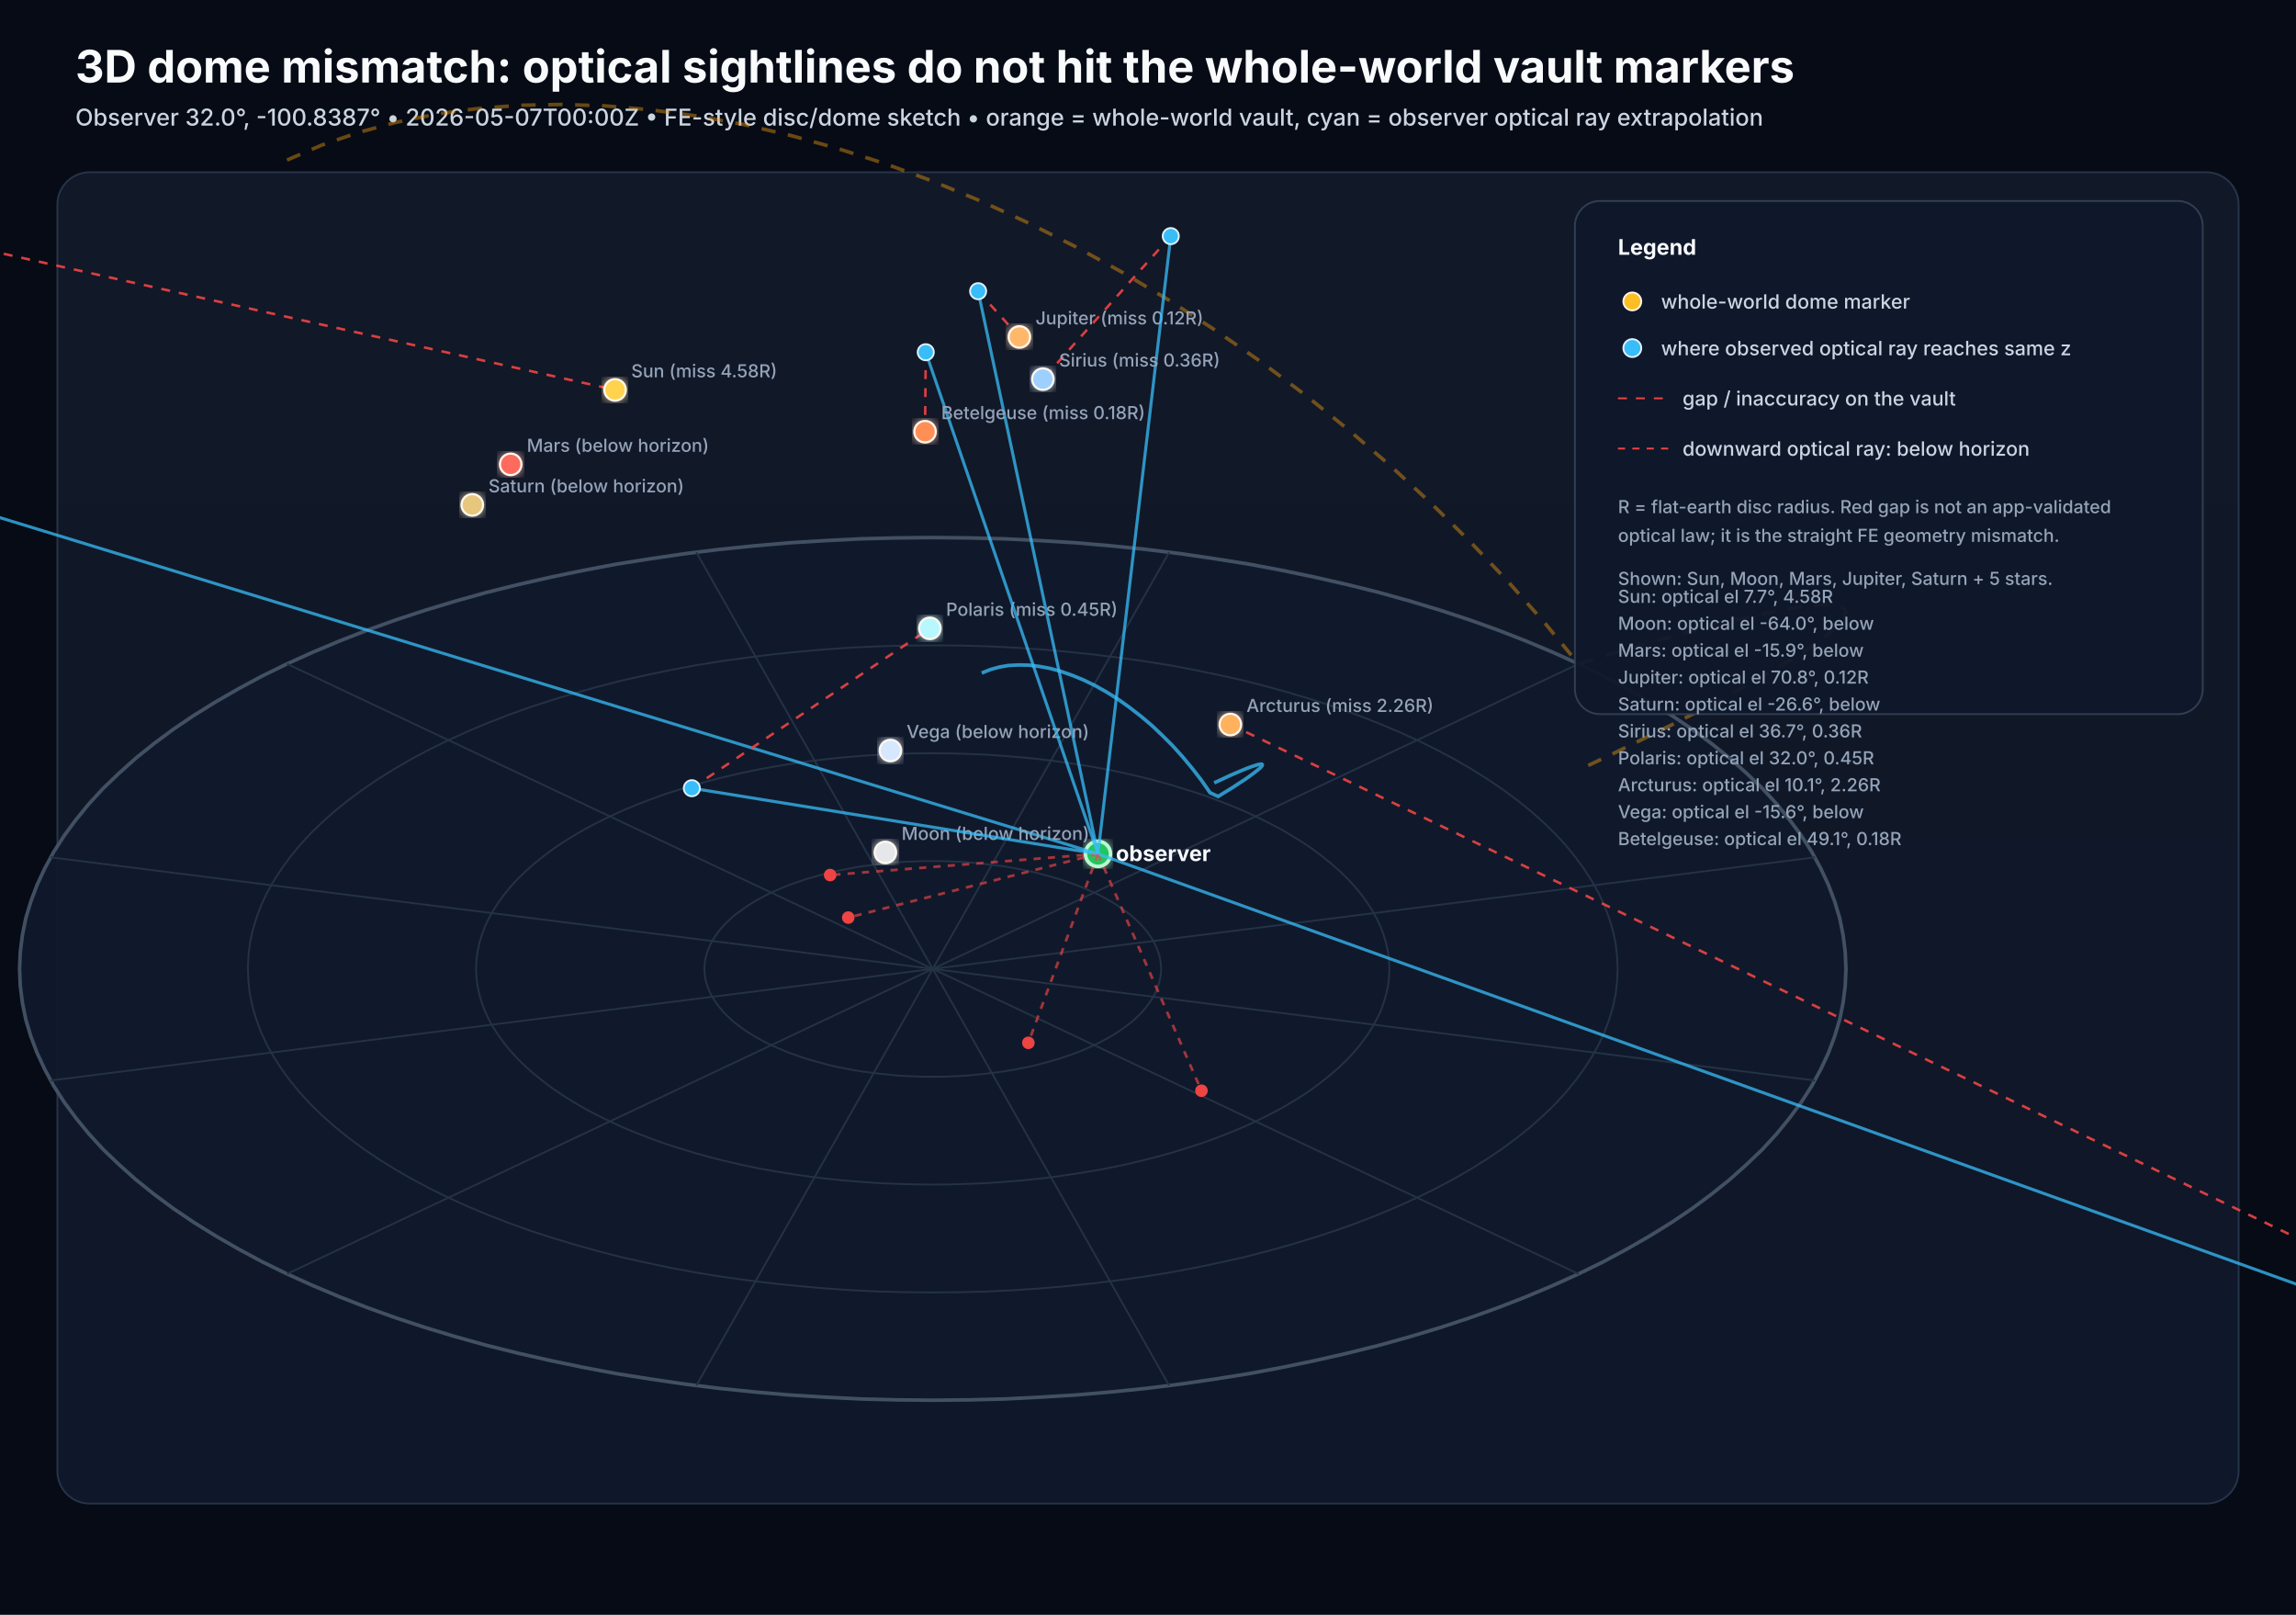
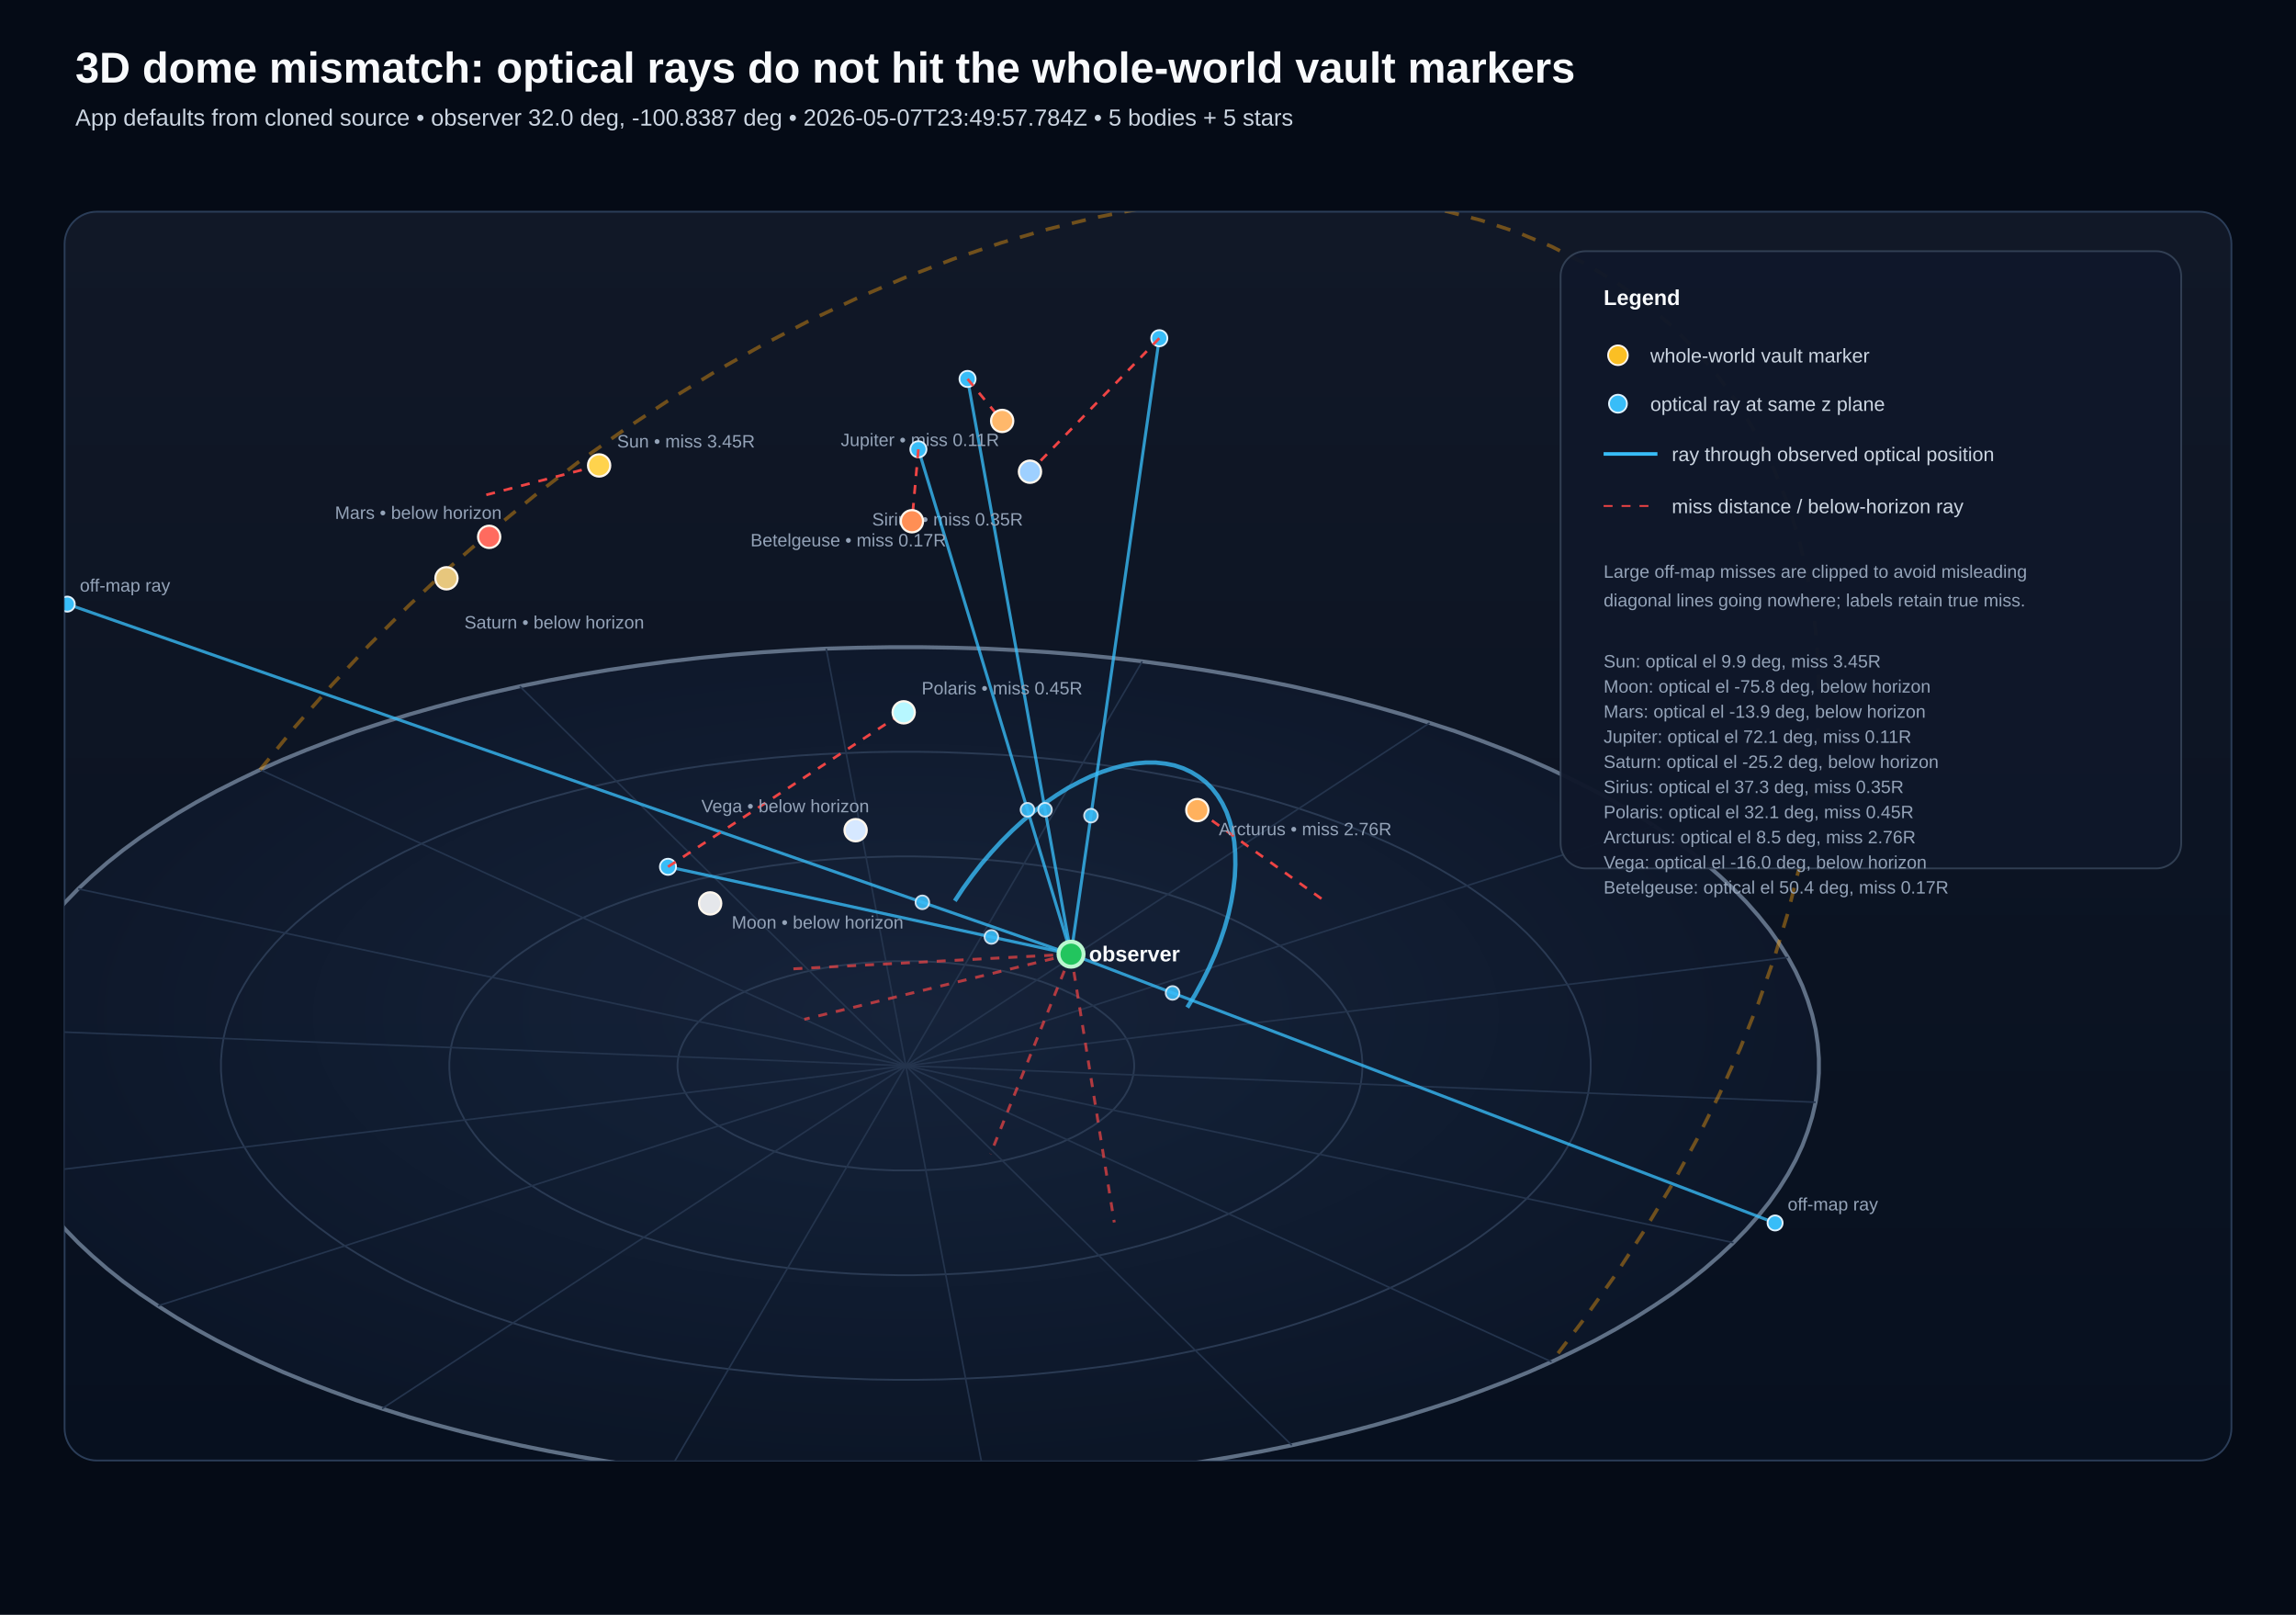
<svg xmlns="http://www.w3.org/2000/svg" width="1280" height="900" viewBox="0 0 1280 900" role="img">
-   <rect width="100%" height="100%" fill="#060b16" />
+   <rect width="100%" height="100%" fill="#050b16" />
  <style>
-   .title{font:700 25px system-ui,-apple-system,Segoe UI,sans-serif;fill:#f8fafc}
-   .subtitle{font:500 13px system-ui,-apple-system,Segoe UI,sans-serif;fill:#cbd5e1}
-   .label{font:650 12px system-ui,-apple-system,Segoe UI,sans-serif;fill:#f8fafc}
-   .small{font:500 11px system-ui,-apple-system,Segoe UI,sans-serif;fill:#cbd5e1}
-   .tiny{font:500 10px system-ui,-apple-system,Segoe UI,sans-serif;fill:#94a3b8}
+   text{font-family:Arial,Helvetica,sans-serif}
+   .title{font-size:24px;font-weight:700;fill:#f8fafc}
+   .subtitle{font-size:13px;font-weight:500;fill:#cbd5e1}
+   .label{font-size:12px;font-weight:700;fill:#f8fafc}
+   .small{font-size:11px;font-weight:500;fill:#cbd5e1}
+   .tiny{font-size:10px;font-weight:500;fill:#94a3b8}
</style>
  <defs>
-     <linearGradient id="panel" x1="0" y1="0" x2="0" y2="1">
+     <linearGradient id="sceneBg" x1="0" y1="0" x2="0" y2="1">
      <stop offset="0" stop-color="#111827" />
-       <stop offset="1" stop-color="#0f172a" />
+       <stop offset="1" stop-color="#07101f" />
    </linearGradient>
-     <filter id="glow">
-       <feGaussianBlur stdDeviation="2.6" result="blur" />
-       <feMerge>
-         <feMergeNode in="blur" />
-         <feMergeNode in="SourceGraphic" />
-       </feMerge>
-     </filter>
+     <radialGradient id="discFill" cx="50%" cy="44%" r="65%">
+       <stop offset="0" stop-color="#16243b" />
+       <stop offset="1" stop-color="#0b1324" />
+     </radialGradient>
+     <clipPath id="sceneClip">
+       <rect x="36" y="118" width="1208" height="696" rx="18" />
+     </clipPath>
  </defs>
-   <text class="title" x="42" y="46">3D dome mismatch: optical sightlines do not hit the whole-world vault markers</text>
-   <text class="subtitle" x="42" y="70">Observer 32.0°, -100.8387° • 2026-05-07T00:00Z • FE-style disc/dome sketch • orange = whole-world vault, cyan = observer optical ray extrapolation</text>
-   <rect x="32" y="96" width="1216" height="742" rx="18" fill="url(#panel)" stroke="#263449" />
-   <path d="M880.0 710.0L865.6 716.5L850.6 722.8L835.2 728.8L819.3 734.5L802.9 739.9L786.0 745.0L768.8 749.8L751.1 754.2L733.1 758.3L714.8 762.1L696.2 765.6L677.3 768.6L658.2 771.4L638.9 773.8L619.3 775.8L599.6 777.5L579.8 778.7L559.9 779.7L540.0 780.2L520.0 780.4L500.0 780.2L480.1 779.7L460.2 778.7L440.4 777.5L420.7 775.8L401.1 773.8L381.8 771.4L362.7 768.6L343.8 765.6L325.2 762.1L306.9 758.3L288.9 754.2L271.2 749.8L254.0 745.0L237.1 739.9L220.7 734.5L204.8 728.8L189.4 722.8L174.4 716.5L160.0 710.0L146.1 703.2L132.9 696.1L120.2 688.8L108.1 681.3L96.7 673.6L85.9 665.6L75.8 657.5L66.4 649.1L57.6 640.7L49.6 632.0L42.4 623.2L35.8 614.3L30.0 605.3L25.0 596.1L20.7 586.9L17.2 577.6L14.4 568.3L12.5 558.9L11.3 549.4L10.9 540.0L11.3 530.6L12.5 521.1L14.4 511.7L17.2 502.4L20.7 493.1L25.0 483.9L30.0 474.7L35.8 465.7L42.4 456.8L49.6 448.0L57.6 439.3L66.4 430.9L75.8 422.5L85.9 414.4L96.7 406.4L108.1 398.7L120.2 391.2L132.9 383.9L146.1 376.8L160.0 370.0L174.4 363.5L189.4 357.2L204.8 351.2L220.7 345.5L237.1 340.1L254.0 335.0L271.2 330.2L288.9 325.8L306.9 321.7L325.2 317.9L343.8 314.4L362.7 311.4L381.8 308.6L401.1 306.2L420.7 304.2L440.4 302.5L460.2 301.3L480.1 300.3L500.0 299.8L520.0 299.6L540.0 299.8L559.9 300.3L579.8 301.3L599.6 302.5L619.3 304.2L638.9 306.2L658.2 308.6L677.3 311.4L696.2 314.4L714.8 317.9L733.1 321.7L751.1 325.8L768.8 330.2L786.0 335.0L802.9 340.1L819.3 345.5L835.2 351.2L850.6 357.2L865.6 363.5L880.0 370.0L893.9 376.8L907.1 383.9L919.8 391.2L931.9 398.7L943.3 406.4L954.1 414.4L964.2 422.5L973.6 430.9L982.4 439.3L990.4 448.0L997.6 456.8L1004.2 465.7L1010.0 474.7L1015.0 483.9L1019.3 493.1L1022.8 502.4L1025.6 511.7L1027.5 521.1L1028.7 530.6L1029.1 540.0L1028.7 549.4L1027.5 558.9L1025.6 568.3L1022.8 577.6L1019.3 586.9L1015.0 596.1L1010.0 605.3L1004.2 614.3L997.6 623.2L990.4 632.0L982.4 640.7L973.6 649.1L964.2 657.5L954.1 665.6L943.3 673.6L931.9 681.3L919.8 688.8L907.1 696.1L893.9 703.2L880.0 710.0" fill="#10192b" stroke="#475569" stroke-width="2" opacity="0.92" />
-   <path d="M610.0 582.5L606.4 584.1L602.7 585.7L598.8 587.2L594.8 588.6L590.7 590.0L586.5 591.2L582.2 592.4L577.8 593.6L573.3 594.6L568.7 595.5L564.1 596.4L559.3 597.2L554.5 597.8L549.7 598.4L544.8 598.9L539.9 599.4L535.0 599.7L530.0 599.9L525.0 600.1L520.0 600.1L515.0 600.1L510.0 599.9L505.0 599.7L500.1 599.4L495.2 598.9L490.3 598.4L485.5 597.8L480.7 597.2L475.9 596.4L471.3 595.5L466.7 594.6L462.2 593.6L457.8 592.4L453.5 591.2L449.3 590.0L445.2 588.6L441.2 587.2L437.3 585.7L433.6 584.1L430.0 582.5L426.5 580.8L423.2 579.0L420.0 577.2L417.0 575.3L414.2 573.4L411.5 571.4L408.9 569.4L406.6 567.3L404.4 565.2L402.4 563.0L400.6 560.8L399.0 558.6L397.5 556.3L396.2 554.0L395.2 551.7L394.3 549.4L393.6 547.1L393.1 544.7L392.8 542.4L392.7 540.0L392.8 537.6L393.1 535.3L393.6 532.9L394.3 530.6L395.2 528.3L396.2 526.0L397.5 523.7L399.0 521.4L400.6 519.2L402.4 517.0L404.4 514.8L406.6 512.7L408.9 510.6L411.5 508.6L414.2 506.6L417.0 504.7L420.0 502.8L423.2 501.0L426.5 499.2L430.0 497.5L433.6 495.9L437.3 494.3L441.2 492.8L445.2 491.4L449.3 490.0L453.5 488.8L457.8 487.6L462.2 486.4L466.7 485.4L471.3 484.5L475.9 483.6L480.7 482.8L485.5 482.2L490.3 481.6L495.2 481.1L500.1 480.6L505.0 480.3L510.0 480.1L515.0 479.9L520.0 479.9L525.0 479.9L530.0 480.1L535.0 480.3L539.9 480.6L544.8 481.1L549.7 481.6L554.5 482.2L559.3 482.8L564.1 483.6L568.7 484.5L573.3 485.4L577.8 486.4L582.2 487.6L586.5 488.8L590.7 490.0L594.8 491.4L598.8 492.8L602.7 494.3L606.4 495.9L610.0 497.5L613.5 499.2L616.8 501.0L620.0 502.8L623.0 504.7L625.8 506.6L628.5 508.6L631.1 510.6L633.4 512.7L635.6 514.8L637.6 517.0L639.4 519.2L641.0 521.4L642.5 523.7L643.8 526.0L644.8 528.3L645.7 530.6L646.4 532.9L646.9 535.3L647.2 537.6L647.3 540.0L647.2 542.4L646.9 544.7L646.4 547.1L645.7 549.4L644.8 551.7L643.8 554.0L642.5 556.3L641.0 558.6L639.4 560.8L637.6 563.0L635.6 565.2L633.4 567.3L631.1 569.4L628.5 571.4L625.8 573.4L623.0 575.3L620.0 577.2L616.8 579.0L613.5 580.8L610.0 582.5" fill="none" stroke="#243246" stroke-width="1" />
-   <path d="M700.0 625.0L692.8 628.3L685.3 631.4L677.6 634.4L669.6 637.3L661.4 639.9L653.0 642.5L644.4 644.9L635.6 647.1L626.6 649.2L617.4 651.1L608.1 652.8L598.7 654.3L589.1 655.7L579.4 656.9L569.7 657.9L559.8 658.7L549.9 659.4L540.0 659.8L530.0 660.1L520.0 660.2L510.0 660.1L500.0 659.8L490.1 659.4L480.2 658.7L470.3 657.9L460.6 656.9L450.9 655.7L441.3 654.3L431.9 652.8L422.6 651.1L413.4 649.2L404.4 647.1L395.6 644.9L387.0 642.5L378.6 639.9L370.4 637.3L362.4 634.4L354.7 631.4L347.2 628.3L340.0 625.0L333.1 621.6L326.4 618.1L320.1 614.4L314.1 610.7L308.3 606.8L303.0 602.8L297.9 598.7L293.2 594.6L288.8 590.3L284.8 586.0L281.2 581.6L277.9 577.1L275.0 572.6L272.5 568.1L270.3 563.5L268.6 558.8L267.2 554.1L266.2 549.4L265.6 544.7L265.4 540.0L265.6 535.3L266.2 530.6L267.2 525.9L268.6 521.2L270.3 516.5L272.5 511.9L275.0 507.4L277.9 502.9L281.2 498.4L284.8 494.0L288.8 489.7L293.2 485.4L297.9 481.3L303.0 477.2L308.3 473.2L314.1 469.3L320.1 465.6L326.4 461.9L333.1 458.4L340.0 455.0L347.2 451.7L354.7 448.6L362.4 445.6L370.4 442.7L378.6 440.1L387.0 437.5L395.6 435.1L404.4 432.9L413.4 430.8L422.6 428.9L431.9 427.2L441.3 425.7L450.9 424.3L460.6 423.1L470.3 422.1L480.2 421.3L490.1 420.6L500.0 420.2L510.0 419.9L520.0 419.8L530.0 419.9L540.0 420.2L549.9 420.6L559.8 421.3L569.7 422.1L579.4 423.1L589.1 424.3L598.7 425.7L608.1 427.2L617.4 428.9L626.6 430.8L635.6 432.9L644.4 435.1L653.0 437.5L661.4 440.1L669.6 442.7L677.6 445.6L685.3 448.6L692.8 451.7L700.0 455.0L706.9 458.4L713.6 461.9L719.9 465.6L725.9 469.3L731.7 473.2L737.0 477.2L742.1 481.3L746.8 485.4L751.2 489.7L755.2 494.0L758.8 498.4L762.1 502.9L765.0 507.4L767.5 511.9L769.7 516.5L771.4 521.2L772.8 525.9L773.8 530.6L774.4 535.3L774.6 540.0L774.4 544.7L773.8 549.4L772.8 554.1L771.4 558.8L769.7 563.5L767.5 568.1L765.0 572.6L762.1 577.1L758.8 581.6L755.2 586.0L751.2 590.3L746.8 594.6L742.1 598.7L737.0 602.8L731.7 606.8L725.9 610.7L719.9 614.4L713.6 618.1L706.9 621.6L700.0 625.0" fill="none" stroke="#243246" stroke-width="1" />
-   <path d="M790.0 667.5L779.2 672.4L768.0 677.1L756.4 681.6L744.4 685.9L732.1 689.9L719.5 693.7L706.6 697.3L693.4 700.7L679.9 703.7L666.1 706.6L652.2 709.2L638.0 711.5L623.6 713.5L609.1 715.3L594.5 716.8L579.7 718.1L564.9 719.1L550.0 719.8L535.0 720.2L520.0 720.3L505.0 720.2L490.0 719.8L475.1 719.1L460.3 718.1L445.5 716.8L430.9 715.3L416.4 713.5L402.0 711.5L387.8 709.2L373.9 706.6L360.1 703.7L346.6 700.7L333.4 697.3L320.5 693.7L307.9 689.9L295.6 685.9L283.6 681.6L272.0 677.1L260.8 672.4L250.0 667.5L239.6 662.4L229.6 657.1L220.1 651.6L211.1 646.0L202.5 640.2L194.4 634.2L186.8 628.1L179.8 621.9L173.2 615.5L167.2 609.0L161.8 602.4L156.9 595.7L152.5 588.9L148.7 582.1L145.5 575.2L142.9 568.2L140.8 561.2L139.3 554.1L138.5 547.1L138.2 540.0L138.5 532.9L139.3 525.9L140.8 518.8L142.9 511.8L145.5 504.8L148.7 497.9L152.5 491.1L156.9 484.3L161.8 477.6L167.2 471.0L173.2 464.5L179.8 458.1L186.8 451.9L194.4 445.8L202.5 439.8L211.1 434.0L220.1 428.4L229.6 422.9L239.6 417.6L250.0 412.5L260.8 407.6L272.0 402.9L283.6 398.4L295.6 394.1L307.9 390.1L320.5 386.3L333.4 382.7L346.6 379.3L360.1 376.3L373.9 373.4L387.8 370.8L402.0 368.5L416.4 366.5L430.9 364.7L445.5 363.2L460.3 361.9L475.1 360.9L490.0 360.2L505.0 359.8L520.0 359.7L535.0 359.8L550.0 360.2L564.9 360.9L579.7 361.9L594.5 363.2L609.1 364.7L623.6 366.5L638.0 368.5L652.2 370.8L666.1 373.4L679.9 376.3L693.4 379.3L706.6 382.7L719.5 386.3L732.1 390.1L744.4 394.1L756.4 398.4L768.0 402.9L779.2 407.6L790.0 412.5L800.4 417.6L810.4 422.9L819.9 428.4L828.9 434.0L837.5 439.8L845.6 445.8L853.2 451.9L860.2 458.1L866.8 464.5L872.8 471.0L878.2 477.6L883.1 484.3L887.5 491.1L891.3 497.9L894.5 504.8L897.1 511.8L899.2 518.8L900.7 525.9L901.5 532.9L901.8 540.0L901.5 547.1L900.7 554.1L899.2 561.2L897.1 568.2L894.5 575.2L891.3 582.1L887.5 588.9L883.1 595.7L878.2 602.4L872.8 609.0L866.8 615.5L860.2 621.9L853.2 628.1L845.6 634.2L837.5 640.2L828.9 646.0L819.9 651.6L810.4 657.1L800.4 662.4L790.0 667.5" fill="none" stroke="#243246" stroke-width="1" />
-   <path d="M520.0 540.0L880.0 710.0" stroke="#243246" stroke-width="1" />
-   <path d="M520.0 540.0L651.8 772.2" stroke="#243246" stroke-width="1" />
-   <path d="M520.0 540.0L388.2 772.2" stroke="#243246" stroke-width="1" />
-   <path d="M520.0 540.0L160.0 710.0" stroke="#243246" stroke-width="1" />
-   <path d="M520.0 540.0L28.2 602.2" stroke="#243246" stroke-width="1" />
-   <path d="M520.0 540.0L28.2 477.8" stroke="#243246" stroke-width="1" />
-   <path d="M520.0 540.0L160.0 370.0" stroke="#243246" stroke-width="1" />
-   <path d="M520.0 540.0L388.2 307.8" stroke="#243246" stroke-width="1" />
-   <path d="M520.0 540.0L651.8 307.8" stroke="#243246" stroke-width="1" />
-   <path d="M520.0 540.0L880.0 370.0" stroke="#243246" stroke-width="1" />
-   <path d="M520.0 540.0L1011.8 477.8" stroke="#243246" stroke-width="1" />
-   <path d="M520.0 540.0L1011.8 602.2" stroke="#243246" stroke-width="1" />
-   <path d="M160.0 89.2L179.3 80.9L199.6 73.9L220.7 68.2L242.7 63.7L265.4 60.6L288.9 58.7L312.9 58.2L337.5 59.0L362.7 61.2L388.2 64.6L414.1 69.3L440.4 75.4L466.8 82.7L493.4 91.2L520.0 101.0L546.6 112.0L573.2 124.2L599.6 137.5L625.9 151.9L651.8 167.4L677.3 183.9L702.5 201.3L727.1 219.7L751.1 239.0L774.6 259.1L797.3 280.0L819.3 301.6L840.4 323.8L860.7 346.6L880.0 370.0L898.3 364.4L915.7 359.3L931.9 354.8L947.0 350.7L960.9 347.1L973.6 344.1L985.1 341.6L995.3 339.6L1004.2 338.2L1011.8 337.4L1018.0 337.1L1022.8 337.3L1026.3 338.2L1028.4 339.5L1029.1 341.4L1028.4 343.9L1026.3 346.9L1022.8 350.4L1018.0 354.5L1011.8 359.0L1004.2 364.1L995.3 369.6L985.1 375.6L973.6 382.1L960.9 389.0L947.0 396.3L931.9 404.0L915.7 412.0L898.3 420.5L880.0 429.2" fill="none" stroke="#f59e0b" stroke-width="2" opacity="0.42" stroke-dasharray="8 7" />
-   <path d="M547.3 375.1L552.0 373.2L557.0 371.8L562.2 370.9L567.7 370.6L573.4 370.7L579.3 371.4L585.3 372.5L591.5 374.2L597.8 376.4L604.1 379.0L610.5 382.1L616.9 385.7L623.3 389.7L629.6 394.2L635.8 399.0L642.0 404.2L647.9 409.8L653.7 415.6L659.3 421.8L664.7 428.3L669.8 434.9L674.6 441.8L679.1 443.9L683.3 441.3L687.2 438.9L690.7 436.6L693.8 434.6L696.5 432.7L698.8 431.0L700.6 429.6L702.1 428.4L703.1 427.4L703.6 426.7L703.7 426.2L703.4 425.9L702.6 425.9L701.4 426.1L699.8 426.6L697.7 427.3L695.2 428.2L692.3 429.4L689.0 430.8L685.3 432.4L681.3 434.3L676.9 436.3" fill="none" stroke="#38bdf8" stroke-width="2" opacity="0.75" />
-   <circle cx="612.1" cy="475.9" r="7" fill="#22c55e" stroke="#bbf7d0" stroke-width="2" filter="url(#glow)" />
-   <text class="label" x="622.1" y="479.9">observer</text>
-   <path d="M612.1 475.9L-1764.7 -251.7" stroke="#38bdf8" stroke-width="1.7" opacity="0.75" />
-   <line x1="-1764.7" y1="-251.7" x2="342.9" y2="217.3" stroke="#ef4444" stroke-width="1.4" stroke-dasharray="5 5" opacity="0.9" />
-   <circle cx="-1764.7" cy="-251.7" r="4.5" fill="#38bdf8" stroke="#e0f2fe" />
-   <circle cx="342.9" cy="217.3" r="6" fill="#ffd34d" stroke="#fff7ed" stroke-width="1.2" filter="url(#glow)" />
-   <text class="tiny" x="351.9" y="210.3">Sun (miss 4.58R)</text>
-   <path d="M612.1 475.9L669.8 607.9" stroke="#ef4444" stroke-width="1.5" opacity="0.65" stroke-dasharray="4 4" />
-   <circle cx="669.8" cy="607.9" r="3.5" fill="#ef4444" />
-   <circle cx="493.6" cy="475.1" r="6" fill="#e5e7eb" stroke="#fff7ed" stroke-width="1.2" filter="url(#glow)" />
-   <text class="tiny" x="502.6" y="468.1">Moon (below horizon)</text>
-   <path d="M612.1 475.9L462.8 487.7" stroke="#ef4444" stroke-width="1.5" opacity="0.65" stroke-dasharray="4 4" />
-   <circle cx="462.8" cy="487.7" r="3.5" fill="#ef4444" />
-   <circle cx="284.7" cy="258.8" r="6" fill="#ff6b5f" stroke="#fff7ed" stroke-width="1.2" filter="url(#glow)" />
-   <text class="tiny" x="293.7" y="251.8">Mars (below horizon)</text>
-   <path d="M612.1 475.9L545.3 162.3" stroke="#38bdf8" stroke-width="1.7" opacity="0.75" />
-   <line x1="545.3" y1="162.3" x2="568.3" y2="187.8" stroke="#ef4444" stroke-width="1.4" stroke-dasharray="5 5" opacity="0.9" />
-   <circle cx="545.3" cy="162.3" r="4.5" fill="#38bdf8" stroke="#e0f2fe" />
-   <circle cx="568.3" cy="187.8" r="6" fill="#ffb86b" stroke="#fff7ed" stroke-width="1.2" filter="url(#glow)" />
-   <text class="tiny" x="577.3" y="180.8">Jupiter (miss 0.12R)</text>
-   <path d="M612.1 475.9L472.9 511.4" stroke="#ef4444" stroke-width="1.5" opacity="0.65" stroke-dasharray="4 4" />
-   <circle cx="472.9" cy="511.4" r="3.5" fill="#ef4444" />
-   <circle cx="263.3" cy="281.4" r="6" fill="#e7c77d" stroke="#fff7ed" stroke-width="1.2" filter="url(#glow)" />
-   <text class="tiny" x="272.3" y="274.4">Saturn (below horizon)</text>
-   <path d="M612.1 475.9L652.7 131.6" stroke="#38bdf8" stroke-width="1.7" opacity="0.75" />
-   <line x1="652.7" y1="131.6" x2="581.4" y2="211.3" stroke="#ef4444" stroke-width="1.4" stroke-dasharray="5 5" opacity="0.9" />
-   <circle cx="652.7" cy="131.6" r="4.5" fill="#38bdf8" stroke="#e0f2fe" />
-   <circle cx="581.4" cy="211.3" r="6" fill="#9ed0ff" stroke="#fff7ed" stroke-width="1.2" filter="url(#glow)" />
-   <text class="tiny" x="590.4" y="204.3">Sirius (miss 0.36R)</text>
-   <path d="M612.1 475.9L385.7 439.3" stroke="#38bdf8" stroke-width="1.7" opacity="0.75" />
-   <line x1="385.7" y1="439.3" x2="518.4" y2="350.2" stroke="#ef4444" stroke-width="1.4" stroke-dasharray="5 5" opacity="0.9" />
-   <circle cx="385.7" cy="439.3" r="4.5" fill="#38bdf8" stroke="#e0f2fe" />
-   <circle cx="518.4" cy="350.2" r="6" fill="#b7f7ff" stroke="#fff7ed" stroke-width="1.2" filter="url(#glow)" />
-   <text class="tiny" x="527.4" y="343.2">Polaris (miss 0.45R)</text>
-   <path d="M612.1 475.9L1492.2 791.8" stroke="#38bdf8" stroke-width="1.7" opacity="0.75" />
-   <line x1="1492.2" y1="791.8" x2="685.9" y2="403.8" stroke="#ef4444" stroke-width="1.4" stroke-dasharray="5 5" opacity="0.9" />
-   <circle cx="1492.2" cy="791.8" r="4.5" fill="#38bdf8" stroke="#e0f2fe" />
-   <circle cx="685.9" cy="403.8" r="6" fill="#ffb15d" stroke="#fff7ed" stroke-width="1.2" filter="url(#glow)" />
-   <text class="tiny" x="694.9" y="396.8">Arcturus (miss 2.26R)</text>
-   <path d="M612.1 475.9L573.3 581.2" stroke="#ef4444" stroke-width="1.5" opacity="0.65" stroke-dasharray="4 4" />
-   <circle cx="573.3" cy="581.2" r="3.5" fill="#ef4444" />
-   <circle cx="496.4" cy="418.3" r="6" fill="#d6e8ff" stroke="#fff7ed" stroke-width="1.2" filter="url(#glow)" />
-   <text class="tiny" x="505.4" y="411.3">Vega (below horizon)</text>
-   <path d="M612.1 475.9L516.1 196.3" stroke="#38bdf8" stroke-width="1.7" opacity="0.75" />
-   <line x1="516.1" y1="196.3" x2="515.7" y2="240.6" stroke="#ef4444" stroke-width="1.4" stroke-dasharray="5 5" opacity="0.9" />
-   <circle cx="516.1" cy="196.3" r="4.5" fill="#38bdf8" stroke="#e0f2fe" />
-   <circle cx="515.7" cy="240.6" r="6" fill="#ff8f55" stroke="#fff7ed" stroke-width="1.2" filter="url(#glow)" />
-   <text class="tiny" x="524.7" y="233.6">Betelgeuse (miss 0.18R)</text>
-   <rect x="878" y="112" width="350" height="286" rx="14" fill="#0f172a" stroke="#334155" opacity="0.94" />
-   <text class="label" x="902" y="142">Legend</text>
-   <circle cx="910" cy="168" r="5" fill="#fbbf24" stroke="#fff7ed" />
-   <text class="small" x="926" y="172">whole-world dome marker</text>
-   <circle cx="910" cy="194" r="5" fill="#38bdf8" stroke="#e0f2fe" />
-   <text class="small" x="926" y="198">where observed optical ray reaches same z</text>
-   <line x1="902" y1="222" x2="930" y2="222" stroke="#ef4444" stroke-dasharray="5 5" />
-   <text class="small" x="938" y="226">gap / inaccuracy on the vault</text>
-   <line x1="902" y1="250" x2="930" y2="250" stroke="#ef4444" stroke-dasharray="4 4" />
-   <text class="small" x="938" y="254">downward optical ray: below horizon</text>
-   <text class="tiny" x="902" y="286">R = flat-earth disc radius. Red gap is not an app-validated</text>
-   <text class="tiny" x="902" y="302">optical law; it is the straight FE geometry mismatch.</text>
-   <text class="tiny" x="902" y="326">Shown: Sun, Moon, Mars, Jupiter, Saturn + 5 stars.</text>
-   <text class="tiny" x="902" y="336">Sun: optical el 7.7°, 4.58R</text>
-   <text class="tiny" x="902" y="351">Moon: optical el -64.0°, below</text>
-   <text class="tiny" x="902" y="366">Mars: optical el -15.9°, below</text>
-   <text class="tiny" x="902" y="381">Jupiter: optical el 70.8°, 0.12R</text>
-   <text class="tiny" x="902" y="396">Saturn: optical el -26.6°, below</text>
-   <text class="tiny" x="902" y="411">Sirius: optical el 36.7°, 0.36R</text>
-   <text class="tiny" x="902" y="426">Polaris: optical el 32.0°, 0.45R</text>
-   <text class="tiny" x="902" y="441">Arcturus: optical el 10.1°, 2.26R</text>
-   <text class="tiny" x="902" y="456">Vega: optical el -15.6°, below</text>
-   <text class="tiny" x="902" y="471">Betelgeuse: optical el 49.1°, 0.18R</text>
+   <text class="title" x="42" y="46">3D dome mismatch: optical rays do not hit the whole-world vault markers</text>
+   <text class="subtitle" x="42" y="70">App defaults from cloned source • observer 32.0 deg, -100.8387 deg • 2026-05-07T23:49:57.784Z • 5 bodies + 5 stars</text>
+   <rect x="36" y="118" width="1208" height="696" rx="18" fill="url(#sceneBg)" stroke="#2b3d58" />
+   <g clip-path="url(#sceneClip)">
+     <path d="M865.0 759.0L852.2 764.7L839.0 770.1L825.4 775.3L811.4 780.4L797.0 785.1L782.3 789.7L767.2 794.0L751.8 798.1L736.1 801.9L720.2 805.5L703.9 808.8L687.5 811.8L670.8 814.6L653.9 817.1L636.8 819.4L619.5 821.4L602.1 823.1L584.6 824.5L567.0 825.6L549.4 826.5L531.6 827.0L513.9 827.3L496.1 827.3L478.4 827.0L460.6 826.5L443.0 825.6L425.4 824.5L407.9 823.1L390.5 821.4L373.2 819.4L356.1 817.1L339.2 814.6L322.5 811.8L306.1 808.8L289.8 805.5L273.9 801.9L258.2 798.1L242.8 794.0L227.7 789.7L213.0 785.1L198.6 780.4L184.6 775.3L171.0 770.1L157.8 764.7L145.0 759.0L132.7 753.1L120.8 747.1L109.3 740.8L98.4 734.4L88.0 727.8L78.0 721.1L68.6 714.2L59.7 707.1L51.4 699.9L43.6 692.6L36.4 685.2L29.7 677.6L23.6 670.0L18.1 662.2L13.2 654.4L8.9 646.5L5.2 638.5L2.2 630.5L-0.3 622.4L-2.2 614.3L-3.4 606.2L-4.0 598.1L-4.0 589.9L-3.4 581.8L-2.2 573.7L-0.3 565.6L2.2 557.5L5.2 549.5L8.9 541.5L13.2 533.6L18.1 525.8L23.6 518.0L29.7 510.4L36.4 502.8L43.6 495.4L51.4 488.1L59.7 480.9L68.6 473.8L78.0 466.9L88.0 460.2L98.4 453.6L109.3 447.2L120.8 440.9L132.7 434.9L145.0 429.0L157.8 423.3L171.0 417.9L184.6 412.7L198.6 407.6L213.0 402.9L227.7 398.3L242.8 394.0L258.2 389.9L273.9 386.1L289.8 382.5L306.1 379.2L322.5 376.2L339.2 373.4L356.1 370.9L373.2 368.6L390.5 366.6L407.9 364.9L425.4 363.5L443.0 362.4L460.6 361.5L478.4 361.0L496.1 360.7L513.9 360.7L531.6 361.0L549.4 361.5L567.0 362.4L584.6 363.5L602.1 364.9L619.5 366.6L636.8 368.6L653.9 370.9L670.8 373.4L687.5 376.2L703.9 379.2L720.2 382.5L736.1 386.1L751.8 389.9L767.2 394.0L782.3 398.3L797.0 402.9L811.4 407.6L825.4 412.7L839.0 417.9L852.2 423.3L865.0 429.0L877.3 434.9L889.2 440.9L900.7 447.2L911.6 453.6L922.0 460.2L932.0 466.9L941.4 473.8L950.3 480.9L958.6 488.1L966.4 495.4L973.6 502.8L980.3 510.4L986.4 518.0L991.9 525.8L996.8 533.6L1001.1 541.5L1004.8 549.5L1007.8 557.5L1010.3 565.6L1012.2 573.7L1013.4 581.8L1014.0 589.9L1014.0 598.1L1013.4 606.2L1012.2 614.3L1010.3 622.4L1007.8 630.5L1004.8 638.5L1001.1 646.5L996.8 654.4L991.9 662.2L986.4 670.0L980.3 677.6L973.6 685.2L966.4 692.6L958.6 699.9L950.3 707.1L941.4 714.2L932.0 721.1L922.0 727.8L911.6 734.4L900.7 740.8L889.2 747.1L877.3 753.1L865.0 759.0" fill="url(#discFill)" stroke="#64748b" stroke-width="2.2" opacity="0.95" />
+     <path d="M595.0 635.2L591.8 636.7L588.5 638.0L585.1 639.3L581.6 640.6L578.0 641.8L574.3 642.9L570.6 644.0L566.7 645.0L562.8 646.0L558.8 646.9L554.7 647.7L550.6 648.5L546.4 649.2L542.2 649.8L537.9 650.3L533.6 650.8L529.3 651.3L524.9 651.6L520.5 651.9L516.1 652.1L511.7 652.3L507.2 652.3L502.8 652.3L498.3 652.3L493.9 652.1L489.5 651.9L485.1 651.6L480.7 651.3L476.4 650.8L472.1 650.3L467.8 649.8L463.6 649.2L459.4 648.5L455.3 647.7L451.2 646.9L447.2 646.0L443.3 645.0L439.4 644.0L435.7 642.9L432.0 641.8L428.4 640.6L424.9 639.3L421.5 638.0L418.2 636.7L415.0 635.2L411.9 633.8L408.9 632.3L406.1 630.7L403.4 629.1L400.7 627.5L398.3 625.8L395.9 624.0L393.7 622.3L391.6 620.5L389.6 618.7L387.8 616.8L386.2 614.9L384.7 613.0L383.3 611.1L382.1 609.1L381.0 607.1L380.1 605.1L379.3 603.1L378.7 601.1L378.2 599.1L377.9 597.1L377.7 595.0L377.7 593.0L377.9 590.9L378.2 588.9L378.7 586.9L379.3 584.9L380.1 582.9L381.0 580.9L382.1 578.9L383.3 576.9L384.7 575.0L386.2 573.1L387.8 571.2L389.6 569.3L391.6 567.5L393.7 565.7L395.9 564.0L398.3 562.2L400.7 560.5L403.4 558.9L406.1 557.3L408.9 555.7L411.9 554.2L415.0 552.8L418.2 551.3L421.5 550.0L424.9 548.7L428.4 547.4L432.0 546.2L435.7 545.1L439.4 544.0L443.3 543.0L447.2 542.0L451.2 541.1L455.3 540.3L459.4 539.5L463.6 538.8L467.8 538.2L472.1 537.7L476.4 537.2L480.7 536.7L485.1 536.4L489.5 536.1L493.9 535.9L498.3 535.7L502.8 535.7L507.2 535.7L511.7 535.7L516.1 535.9L520.5 536.1L524.9 536.4L529.3 536.7L533.6 537.2L537.9 537.7L542.2 538.2L546.4 538.8L550.6 539.5L554.7 540.3L558.8 541.1L562.8 542.0L566.7 543.0L570.6 544.0L574.3 545.1L578.0 546.2L581.6 547.4L585.1 548.7L588.5 550.0L591.8 551.3L595.0 552.8L598.1 554.2L601.1 555.7L603.9 557.3L606.6 558.9L609.3 560.5L611.7 562.2L614.1 564.0L616.3 565.7L618.4 567.5L620.4 569.3L622.2 571.2L623.8 573.1L625.3 575.0L626.7 576.9L627.9 578.9L629.0 580.9L629.9 582.9L630.7 584.9L631.3 586.9L631.8 588.9L632.1 590.9L632.3 593.0L632.3 595.0L632.1 597.1L631.8 599.1L631.3 601.1L630.7 603.1L629.9 605.1L629.0 607.1L627.9 609.1L626.7 611.1L625.3 613.0L623.8 614.9L622.2 616.8L620.4 618.7L618.4 620.5L616.3 622.3L614.1 624.0L611.7 625.8L609.3 627.5L606.6 629.1L603.9 630.7L601.1 632.3L598.1 633.8L595.0 635.2" fill="none" stroke="#2a3a53" stroke-width="1" />
+     <path d="M685.0 676.5L678.6 679.3L672.0 682.1L665.2 684.7L658.2 687.2L651.0 689.6L643.6 691.8L636.1 694.0L628.4 696.0L620.6 698.0L612.6 699.7L604.5 701.4L596.2 702.9L587.9 704.3L579.4 705.6L570.9 706.7L562.3 707.7L553.6 708.5L544.8 709.2L536.0 709.8L527.2 710.2L518.3 710.5L509.4 710.7L500.6 710.7L491.7 710.5L482.8 710.2L474.0 709.8L465.2 709.2L456.4 708.5L447.7 707.7L439.1 706.7L430.6 705.6L422.1 704.3L413.8 702.9L405.5 701.4L397.4 699.7L389.4 698.0L381.6 696.0L373.9 694.0L366.4 691.8L359.0 689.6L351.8 687.2L344.8 684.7L338.0 682.1L331.4 679.3L325.0 676.5L318.8 673.6L312.9 670.5L307.2 667.4L301.7 664.2L296.5 660.9L291.5 657.5L286.8 654.1L282.4 650.6L278.2 647.0L274.3 643.3L270.7 639.6L267.3 635.8L264.3 632.0L261.6 628.1L259.1 624.2L257.0 620.2L255.1 616.3L253.6 612.3L252.3 608.2L251.4 604.2L250.8 600.1L250.5 596.0L250.5 592.0L250.8 587.9L251.4 583.8L252.3 579.8L253.6 575.7L255.1 571.7L257.0 567.8L259.1 563.8L261.6 559.9L264.3 556.0L267.3 552.2L270.7 548.4L274.3 544.7L278.2 541.0L282.4 537.4L286.8 533.9L291.5 530.5L296.5 527.1L301.7 523.8L307.2 520.6L312.9 517.5L318.8 514.4L325.0 511.5L331.4 508.7L338.0 505.9L344.8 503.3L351.8 500.8L359.0 498.4L366.4 496.2L373.9 494.0L381.6 492.0L389.4 490.0L397.4 488.3L405.5 486.6L413.8 485.1L422.1 483.7L430.6 482.4L439.1 481.3L447.7 480.3L456.4 479.5L465.2 478.8L474.0 478.2L482.8 477.8L491.7 477.5L500.6 477.3L509.4 477.3L518.3 477.5L527.2 477.8L536.0 478.2L544.8 478.8L553.6 479.5L562.3 480.3L570.9 481.3L579.4 482.4L587.9 483.7L596.2 485.1L604.5 486.6L612.6 488.3L620.6 490.0L628.4 492.0L636.1 494.0L643.6 496.2L651.0 498.4L658.2 500.8L665.2 503.3L672.0 505.9L678.6 508.7L685.0 511.5L691.2 514.4L697.1 517.5L702.8 520.6L708.3 523.8L713.5 527.1L718.5 530.5L723.2 533.9L727.6 537.4L731.8 541.0L735.7 544.7L739.3 548.4L742.7 552.2L745.7 556.0L748.4 559.9L750.9 563.8L753.0 567.8L754.9 571.7L756.4 575.7L757.7 579.8L758.6 583.8L759.2 587.9L759.5 592.0L759.5 596.0L759.2 600.1L758.6 604.2L757.7 608.2L756.4 612.3L754.9 616.3L753.0 620.2L750.9 624.2L748.4 628.1L745.7 632.0L742.7 635.8L739.3 639.6L735.7 643.3L731.8 647.0L727.6 650.6L723.2 654.1L718.5 657.5L713.5 660.9L708.3 664.2L702.8 667.4L697.1 670.5L691.2 673.6L685.0 676.5" fill="none" stroke="#2a3a53" stroke-width="1" />
+     <path d="M775.0 717.8L765.4 722.0L755.5 726.1L745.3 730.0L734.8 733.8L724.0 737.4L713.0 740.8L701.7 744.0L690.1 747.1L678.4 749.9L666.4 752.6L654.2 755.1L641.8 757.4L629.3 759.5L616.6 761.4L603.8 763.0L590.9 764.5L577.9 765.8L564.7 766.9L551.5 767.7L538.3 768.3L525.0 768.8L511.7 769.0L498.3 769.0L485.0 768.8L471.7 768.3L458.5 767.7L445.3 766.9L432.1 765.8L419.1 764.5L406.2 763.0L393.4 761.4L380.7 759.5L368.2 757.4L355.8 755.1L343.6 752.6L331.6 749.9L319.9 747.1L308.3 744.0L297.0 740.8L286.0 737.4L275.2 733.8L264.7 730.0L254.5 726.1L244.6 722.0L235.0 717.8L225.7 713.4L216.8 708.8L208.3 704.1L200.1 699.3L192.2 694.4L184.8 689.3L177.7 684.1L171.0 678.8L164.8 673.5L158.9 668.0L153.5 662.4L148.5 656.7L144.0 651.0L139.8 645.2L136.2 639.3L132.9 633.4L130.2 627.4L127.9 621.4L126.0 615.3L124.6 609.3L123.7 603.2L123.2 597.1L123.2 590.9L123.7 584.8L124.6 578.7L126.0 572.7L127.9 566.6L130.2 560.6L132.9 554.6L136.2 548.7L139.8 542.8L144.0 537.0L148.5 531.3L153.5 525.6L158.9 520.0L164.8 514.5L171.0 509.2L177.7 503.9L184.8 498.7L192.2 493.6L200.1 488.7L208.3 483.9L216.8 479.2L225.7 474.6L235.0 470.2L244.6 466.0L254.5 461.9L264.7 458.0L275.2 454.2L286.0 450.6L297.0 447.2L308.3 444.0L319.9 440.9L331.6 438.1L343.6 435.4L355.8 432.9L368.2 430.6L380.7 428.5L393.4 426.6L406.2 425.0L419.1 423.5L432.1 422.2L445.3 421.1L458.5 420.3L471.7 419.7L485.0 419.2L498.3 419.0L511.7 419.0L525.0 419.2L538.3 419.7L551.5 420.3L564.7 421.1L577.9 422.2L590.9 423.5L603.8 425.0L616.6 426.6L629.3 428.5L641.8 430.6L654.2 432.9L666.4 435.4L678.4 438.1L690.1 440.9L701.7 444.0L713.0 447.2L724.0 450.6L734.8 454.2L745.3 458.0L755.5 461.9L765.4 466.0L775.0 470.2L784.3 474.6L793.2 479.2L801.7 483.9L809.9 488.7L817.8 493.6L825.2 498.7L832.3 503.9L839.0 509.2L845.2 514.5L851.1 520.0L856.5 525.6L861.5 531.3L866.0 537.0L870.2 542.8L873.8 548.7L877.1 554.6L879.8 560.6L882.1 566.6L884.0 572.7L885.4 578.7L886.3 584.8L886.8 590.9L886.8 597.1L886.3 603.2L885.4 609.3L884.0 615.3L882.1 621.4L879.8 627.4L877.1 633.4L873.8 639.3L870.2 645.2L866.0 651.0L861.5 656.7L856.5 662.4L851.1 668.0L845.2 673.5L839.0 678.8L832.3 684.1L825.2 689.3L817.8 694.4L809.9 699.3L801.7 704.1L793.2 708.8L784.3 713.4L775.0 717.8" fill="none" stroke="#2a3a53" stroke-width="1" />
+     <path d="M505.0 594.0L865.0 759.0" stroke="#24344d" stroke-width="0.9" />
+     <path d="M505.0 594.0L720.2 805.5" stroke="#24344d" stroke-width="0.9" />
+     <path d="M505.0 594.0L549.4 826.5" stroke="#24344d" stroke-width="0.9" />
+     <path d="M505.0 594.0L373.2 819.4" stroke="#24344d" stroke-width="0.9" />
+     <path d="M505.0 594.0L213.0 785.1" stroke="#24344d" stroke-width="0.9" />
+     <path d="M505.0 594.0L88.0 727.8" stroke="#24344d" stroke-width="0.9" />
+     <path d="M505.0 594.0L13.2 654.4" stroke="#24344d" stroke-width="0.9" />
+     <path d="M505.0 594.0L-2.2 573.7" stroke="#24344d" stroke-width="0.9" />
+     <path d="M505.0 594.0L43.6 495.4" stroke="#24344d" stroke-width="0.9" />
+     <path d="M505.0 594.0L145.0 429.0" stroke="#24344d" stroke-width="0.9" />
+     <path d="M505.0 594.0L289.8 382.5" stroke="#24344d" stroke-width="0.9" />
+     <path d="M505.0 594.0L460.6 361.5" stroke="#24344d" stroke-width="0.9" />
+     <path d="M505.0 594.0L636.8 368.6" stroke="#24344d" stroke-width="0.9" />
+     <path d="M505.0 594.0L797.0 402.9" stroke="#24344d" stroke-width="0.9" />
+     <path d="M505.0 594.0L922.0 460.2" stroke="#24344d" stroke-width="0.9" />
+     <path d="M505.0 594.0L996.8 533.6" stroke="#24344d" stroke-width="0.9" />
+     <path d="M505.0 594.0L1012.2 614.3" stroke="#24344d" stroke-width="0.9" />
+     <path d="M505.0 594.0L966.4 692.6" stroke="#24344d" stroke-width="0.9" />
+     <path d="M145.0 429.0L164.3 405.3L184.6 382.2L205.7 359.6L227.7 337.7L250.4 316.4L273.9 296.0L297.9 276.3L322.5 257.5L347.7 239.7L373.2 222.8L399.1 206.9L425.4 192.1L451.8 178.4L478.4 165.9L505.0 154.5L531.6 144.3L558.2 135.3L584.6 127.6L610.9 121.2L636.8 116.1L662.3 112.3L687.5 109.8L712.1 108.6L736.1 108.8L759.6 110.3L782.3 113.1L804.3 117.2L825.4 122.7L845.7 129.4L865.0 137.4L883.3 146.7L900.7 157.1L916.9 168.8L932.0 181.7L945.9 195.7L958.6 210.7L970.1 226.9L980.3 244.0L989.2 262.1L996.8 281.1L1003.0 300.9L1007.8 321.6L1011.3 343.0L1013.4 365.1L1014.1 387.8L1013.4 411.1L1011.3 434.9L1007.8 459.1L1003.0 483.7L996.8 508.6L989.2 533.7L980.3 559.0L970.1 584.4L958.6 609.8L945.9 635.2L932.0 660.5L916.9 685.5L900.7 710.4L883.3 734.9L865.0 759.0" fill="none" stroke="#f59e0b" stroke-width="2" opacity="0.42" stroke-dasharray="8 7" />
+     <path d="M532.3 502.1L537.0 495.0L542.0 488.1L547.2 481.4L552.7 475.0L558.4 468.8L564.3 462.9L570.3 457.4L576.5 452.2L582.8 447.4L589.1 443.1L595.5 439.1L601.9 435.7L608.3 432.6L614.6 430.1L620.8 428.1L627.0 426.5L632.9 425.5L638.7 425.0L644.3 425.0L649.7 425.6L654.8 426.6L659.6 428.2L664.1 430.3L668.3 432.9L672.2 435.9L675.7 439.4L678.8 443.4L681.5 447.8L683.8 452.6L685.6 457.8L687.1 463.3L688.1 469.2L688.6 475.4L688.7 481.9L688.4 488.6L687.6 495.5L686.4 502.6L684.8 509.8L682.7 517.2L680.2 524.6L677.3 532.1L674.0 539.5L670.3 546.9L666.3 554.3L661.9 561.5" fill="none" stroke="#38bdf8" stroke-width="2.4" opacity="0.78" />
+     <path d="M597.1 531.8L514.2 502.9L37.5 336.7" stroke="#38bdf8" stroke-width="1.7" opacity="0.78" fill="none" />
+     <circle cx="514.2" cy="502.9" r="3.8" fill="#38bdf8" stroke="#e0f2fe" opacity="0.9" />
+     <circle cx="37.5" cy="336.7" r="4.2" fill="#38bdf8" stroke="#e0f2fe" />
+     <line x1="334.0" y1="259.4" x2="268.8" y2="276.4" stroke="#ef4444" stroke-width="1.5" stroke-dasharray="5 5" />
+     <text class="tiny" x="44.5" y="329.7">off-map ray</text>
+     <circle cx="334.0" cy="259.4" r="6.2" fill="#ffd34d" stroke="#fff7ed" stroke-width="1.2" />
+     <text class="tiny" x="344.0" y="249.4">Sun • miss 3.45R</text>
+     <path d="M597.1 531.8L621.2 681.3" stroke="#ef4444" stroke-width="1.6" stroke-dasharray="5 5" opacity="0.72" />
+     <circle cx="395.9" cy="503.5" r="6.2" fill="#e5e7eb" stroke="#fff7ed" stroke-width="1.2" />
+     <text class="tiny" x="407.9" y="517.5">Moon • below horizon</text>
+     <path d="M597.1 531.8L437.9 540.2" stroke="#ef4444" stroke-width="1.6" stroke-dasharray="5 5" opacity="0.72" />
+     <circle cx="272.7" cy="299.2" r="6.2" fill="#ff6b5f" stroke="#fff7ed" stroke-width="1.2" />
+     <text class="tiny" x="186.7" y="289.2">Mars • below horizon</text>
+     <path d="M597.1 531.8L582.6 451.3L539.4 211.2" stroke="#38bdf8" stroke-width="1.7" opacity="0.78" fill="none" />
+     <circle cx="582.6" cy="451.3" r="3.8" fill="#38bdf8" stroke="#e0f2fe" opacity="0.9" />
+     <circle cx="539.4" cy="211.2" r="4.5" fill="#38bdf8" stroke="#e0f2fe" />
+     <line x1="539.4" y1="211.2" x2="558.7" y2="234.6" stroke="#ef4444" stroke-width="1.5" stroke-dasharray="5 5" />
+     <circle cx="558.7" cy="234.6" r="6.2" fill="#ffb86b" stroke="#fff7ed" stroke-width="1.2" />
+     <text class="tiny" x="468.7" y="248.6">Jupiter • miss 0.11R</text>
+     <path d="M597.1 531.8L448.4 568.1" stroke="#ef4444" stroke-width="1.6" stroke-dasharray="5 5" opacity="0.72" />
+     <circle cx="248.9" cy="322.3" r="6.2" fill="#e7c77d" stroke="#fff7ed" stroke-width="1.2" />
+     <text class="tiny" x="258.9" y="350.3">Saturn • below horizon</text>
+     <path d="M597.1 531.8L608.2 454.6L646.3 188.5" stroke="#38bdf8" stroke-width="1.7" opacity="0.78" fill="none" />
+     <circle cx="608.2" cy="454.6" r="3.8" fill="#38bdf8" stroke="#e0f2fe" opacity="0.9" />
+     <circle cx="646.3" cy="188.5" r="4.5" fill="#38bdf8" stroke="#e0f2fe" />
+     <line x1="646.3" y1="188.5" x2="574.2" y2="262.9" stroke="#ef4444" stroke-width="1.5" stroke-dasharray="5 5" />
+     <circle cx="574.2" cy="262.9" r="6.2" fill="#9ed0ff" stroke="#fff7ed" stroke-width="1.2" />
+     <text class="tiny" x="486.2" y="292.9">Sirius • miss 0.35R</text>
+     <path d="M597.1 531.8L552.7 522.2L372.4 483.1" stroke="#38bdf8" stroke-width="1.7" opacity="0.78" fill="none" />
+     <circle cx="552.7" cy="522.2" r="3.8" fill="#38bdf8" stroke="#e0f2fe" opacity="0.9" />
+     <circle cx="372.4" cy="483.1" r="4.5" fill="#38bdf8" stroke="#e0f2fe" />
+     <line x1="372.4" y1="483.1" x2="503.8" y2="397.0" stroke="#ef4444" stroke-width="1.5" stroke-dasharray="5 5" />
+     <circle cx="503.8" cy="397.0" r="6.2" fill="#b7f7ff" stroke="#fff7ed" stroke-width="1.2" />
+     <text class="tiny" x="513.8" y="387.0">Polaris • miss 0.45R</text>
+     <path d="M597.1 531.8L653.7 553.4L989.6 681.6" stroke="#38bdf8" stroke-width="1.7" opacity="0.78" fill="none" />
+     <circle cx="653.7" cy="553.4" r="3.8" fill="#38bdf8" stroke="#e0f2fe" opacity="0.9" />
+     <circle cx="989.6" cy="681.6" r="4.2" fill="#38bdf8" stroke="#e0f2fe" />
+     <line x1="667.5" y1="451.5" x2="738.4" y2="502.1" stroke="#ef4444" stroke-width="1.5" stroke-dasharray="5 5" />
+     <text class="tiny" x="996.6" y="674.6">off-map ray</text>
+     <circle cx="667.5" cy="451.5" r="6.2" fill="#ffb15d" stroke="#fff7ed" stroke-width="1.2" />
+     <text class="tiny" x="679.5" y="465.5">Arcturus • miss 2.76R</text>
+     <path d="M597.1 531.8L552.2 643.2" stroke="#ef4444" stroke-width="1.6" stroke-dasharray="5 5" opacity="0.72" />
+     <circle cx="477.0" cy="462.7" r="6.2" fill="#d6e8ff" stroke="#fff7ed" stroke-width="1.2" />
+     <text class="tiny" x="391.0" y="452.7">Vega • below horizon</text>
+     <path d="M597.1 531.8L572.8 451.3L512.0 250.4" stroke="#38bdf8" stroke-width="1.7" opacity="0.78" fill="none" />
+     <circle cx="572.8" cy="451.3" r="3.8" fill="#38bdf8" stroke="#e0f2fe" opacity="0.9" />
+     <circle cx="512.0" cy="250.4" r="4.5" fill="#38bdf8" stroke="#e0f2fe" />
+     <line x1="512.0" y1="250.4" x2="508.4" y2="290.5" stroke="#ef4444" stroke-width="1.5" stroke-dasharray="5 5" />
+     <circle cx="508.4" cy="290.5" r="6.2" fill="#ff8f55" stroke="#fff7ed" stroke-width="1.2" />
+     <text class="tiny" x="418.4" y="304.5">Betelgeuse • miss 0.17R</text>
+     <circle cx="597.1" cy="531.8" r="7" fill="#22c55e" stroke="#bbf7d0" stroke-width="2.2" />
+     <text class="label" x="607.1" y="535.8">observer</text>
+   </g>
+   <rect x="870" y="140" width="346" height="344" rx="14" fill="#0f172a" stroke="#334155" opacity="0.96" />
+   <text class="label" x="894" y="170">Legend</text>
+   <circle cx="902" cy="198" r="5.5" fill="#fbbf24" stroke="#fff7ed" />
+   <text class="small" x="920" y="202">whole-world vault marker</text>
+   <circle cx="902" cy="225" r="5" fill="#38bdf8" stroke="#e0f2fe" />
+   <text class="small" x="920" y="229">optical ray at same z plane</text>
+   <line x1="894" y1="253" x2="924" y2="253" stroke="#38bdf8" stroke-width="2" />
+   <text class="small" x="932" y="257">ray through observed optical position</text>
+   <line x1="894" y1="282" x2="924" y2="282" stroke="#ef4444" stroke-dasharray="5 5" />
+   <text class="small" x="932" y="286">miss distance / below-horizon ray</text>
+   <text class="tiny" x="894" y="322">Large off-map misses are clipped to avoid misleading</text>
+   <text class="tiny" x="894" y="338">diagonal lines going nowhere; labels retain true miss.</text>
+   <text class="tiny" x="894" y="372">Sun: optical el 9.9 deg, miss 3.45R</text>
+   <text class="tiny" x="894" y="386">Moon: optical el -75.8 deg, below horizon</text>
+   <text class="tiny" x="894" y="400">Mars: optical el -13.9 deg, below horizon</text>
+   <text class="tiny" x="894" y="414">Jupiter: optical el 72.1 deg, miss 0.11R</text>
+   <text class="tiny" x="894" y="428">Saturn: optical el -25.2 deg, below horizon</text>
+   <text class="tiny" x="894" y="442">Sirius: optical el 37.3 deg, miss 0.35R</text>
+   <text class="tiny" x="894" y="456">Polaris: optical el 32.1 deg, miss 0.45R</text>
+   <text class="tiny" x="894" y="470">Arcturus: optical el 8.5 deg, miss 2.76R</text>
+   <text class="tiny" x="894" y="484">Vega: optical el -16.0 deg, below horizon</text>
+   <text class="tiny" x="894" y="498">Betelgeuse: optical el 50.4 deg, miss 0.17R</text>
</svg>
